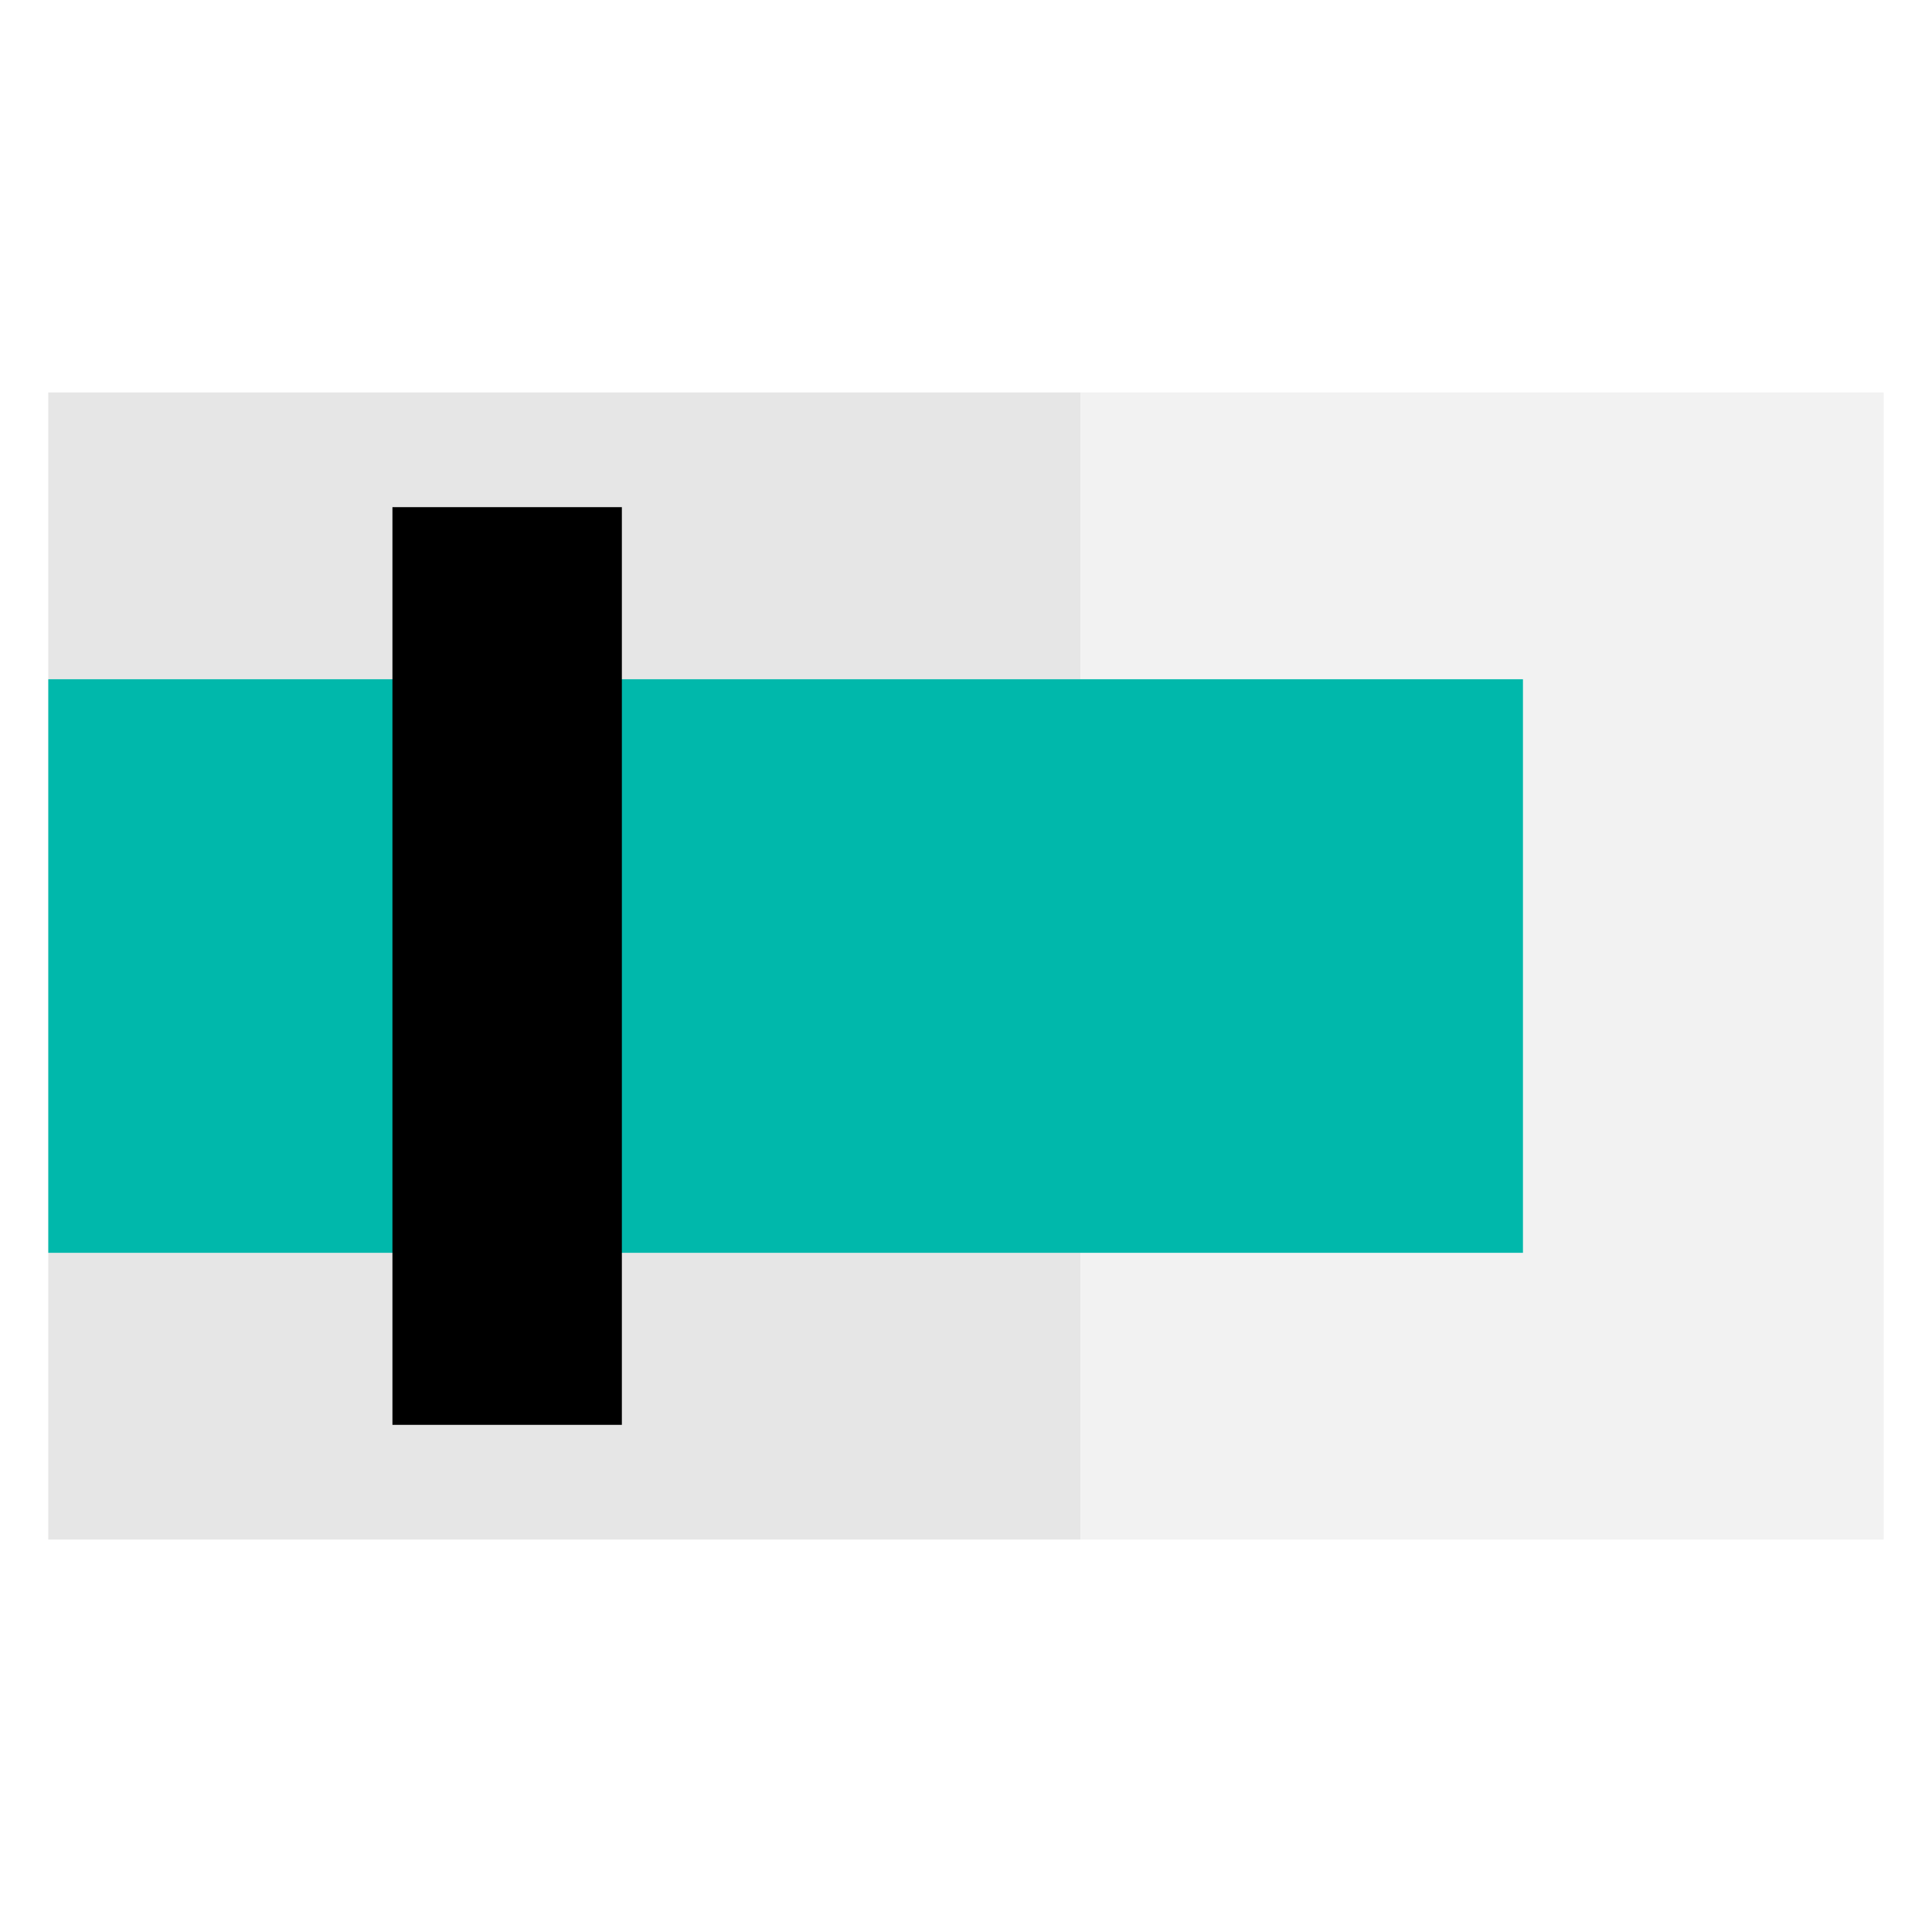
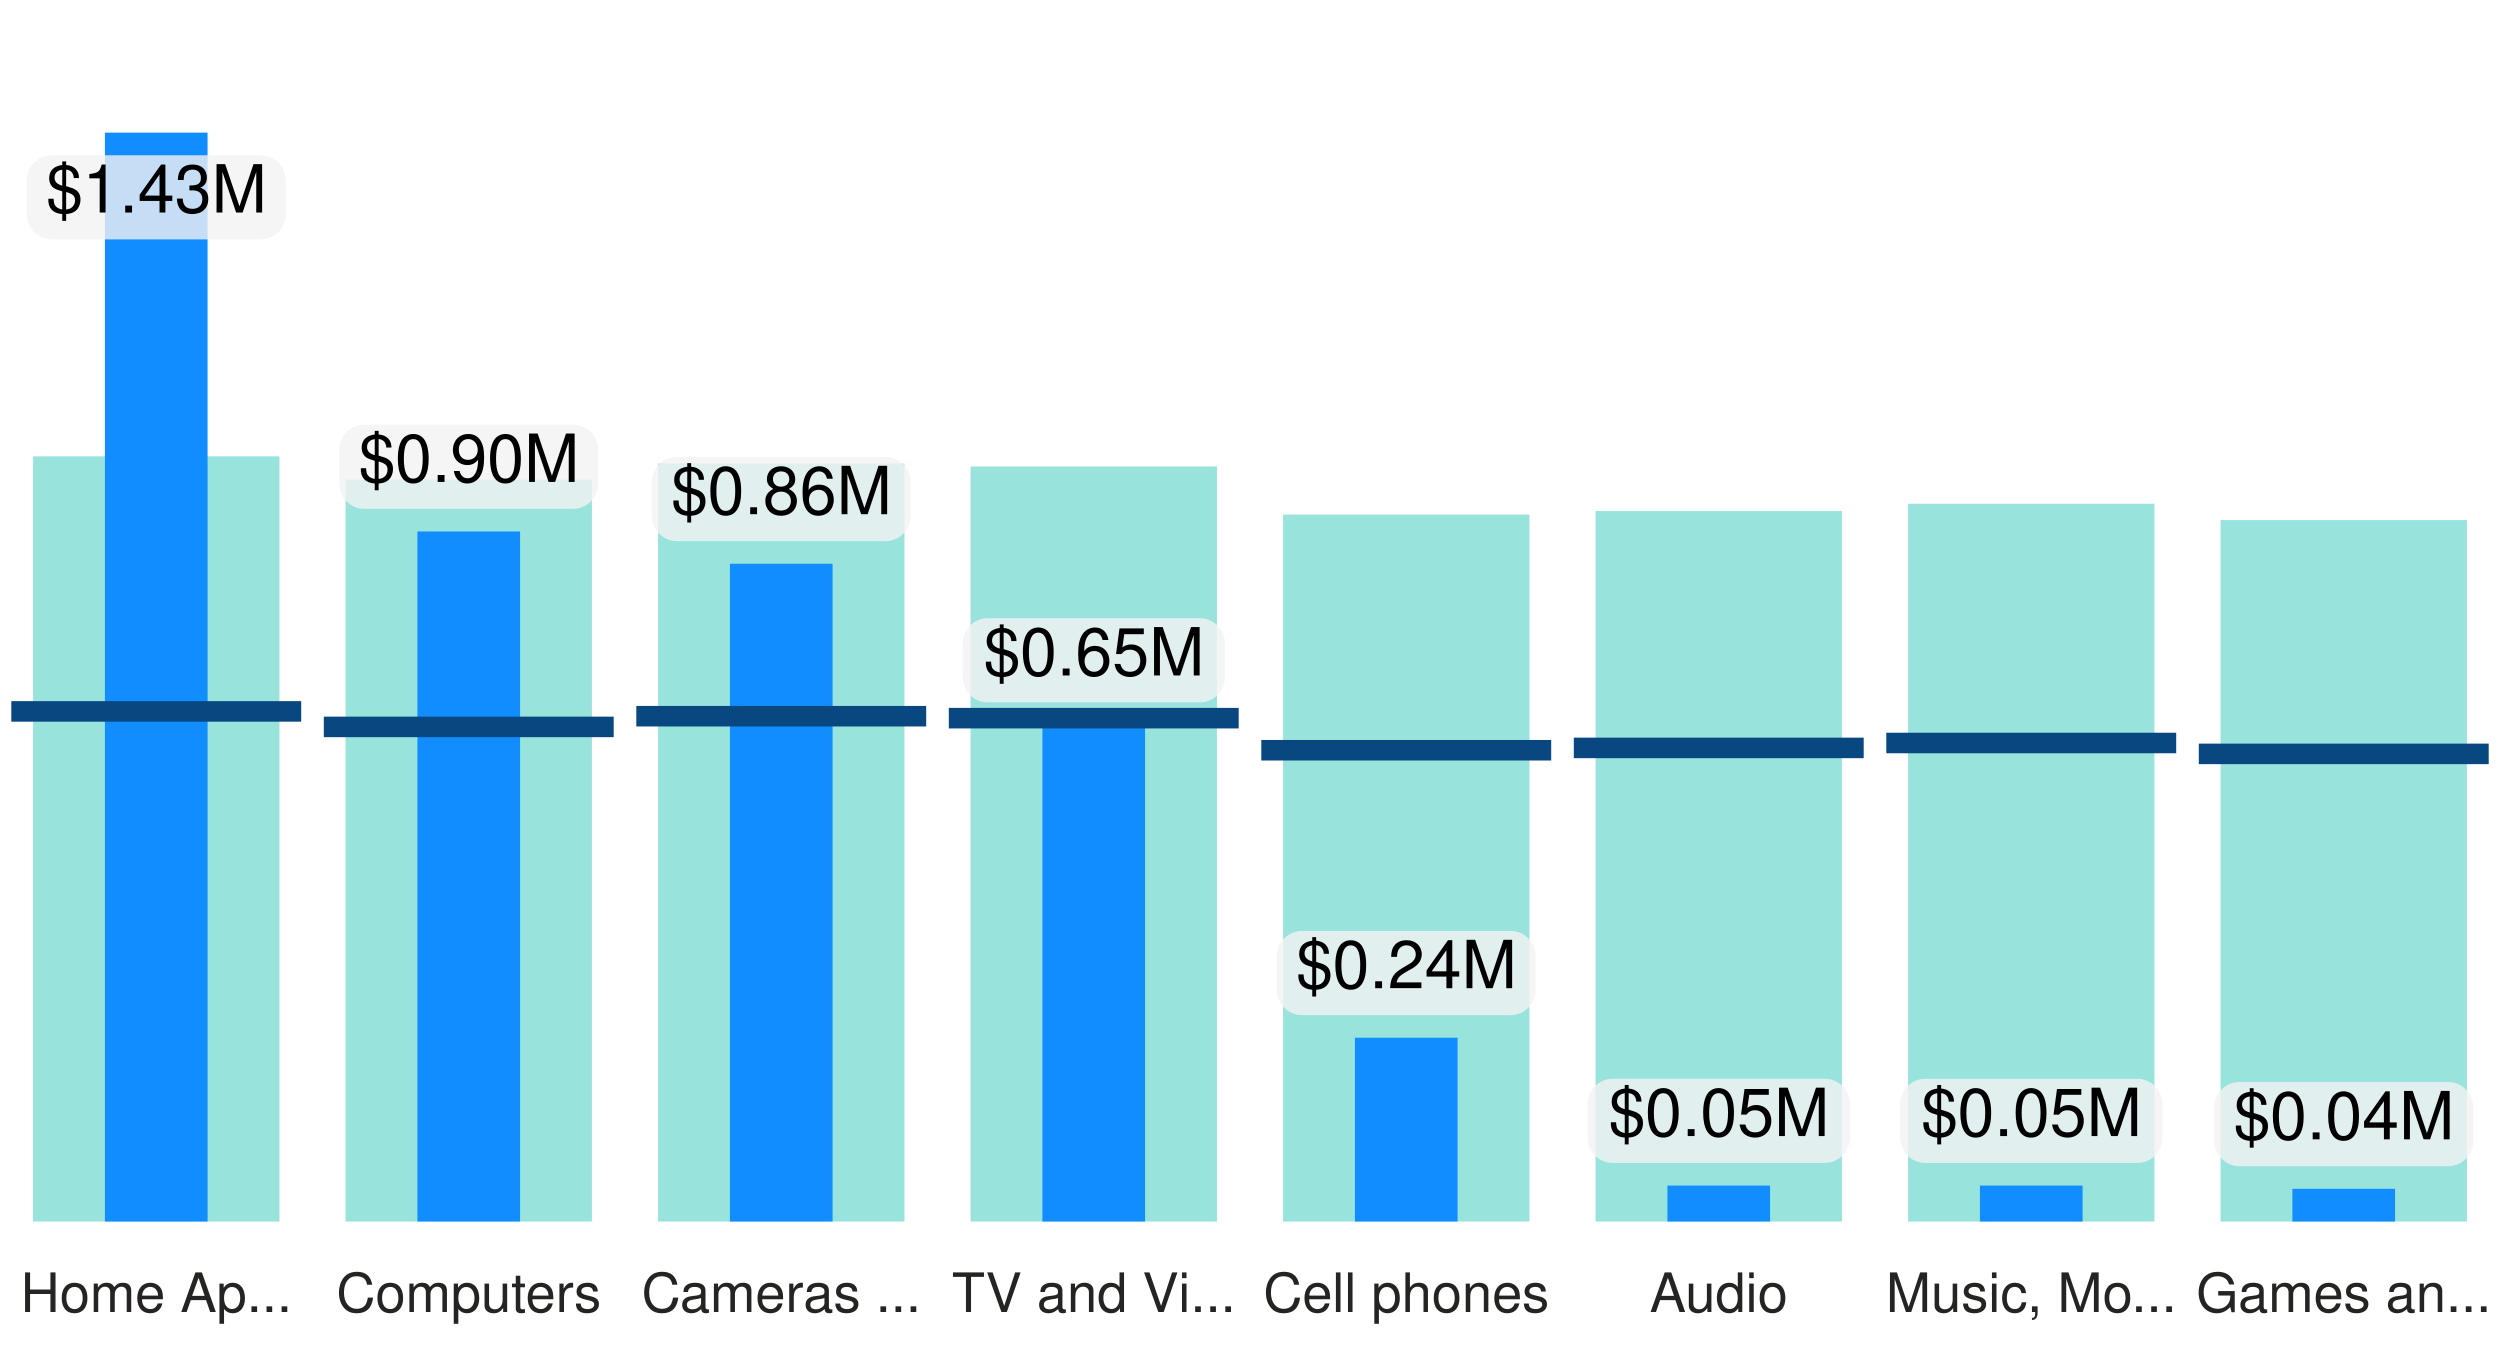
- <svg xmlns="http://www.w3.org/2000/svg" viewBox="0 0 400 400">
-   <defs>
-     <style>.cls-1{fill:#e6e6e6;}.cls-2{fill:#f2f2f2;}.cls-3{fill:#00b8ab;}</style>
-   </defs>
-   <g id="Layer_1" data-name="Layer 1">
-     <g id="_Group_" data-name="&lt;Group&gt;">
-       <g id="_Group_2" data-name="&lt;Group&gt;">
-         <rect class="cls-1" x="10" y="81.25" width="213.75" height="237.5" />
+ <svg width="552.848" height="300">
+   <g class="bullets" role="listbox">
+     <g class="bullet">
+       <g class="bar" role="option" selected="false" style="opacity: 1;">
+         <rect class="comparisonMeasure hl" x="7.311" y="100.915" width="54.485" height="169.212" tabindex="0" aria-label="Home Appliances; Comparison: Target2: $1,002,267.03; 1 of 8" style="fill: rgb(153, 227, 221); opacity: 1;" />
+         <rect class="measure hl value" x="23.202" y="29.328" width="22.702" height="240.799" rx="0" tabindex="0" aria-label="Home Appliances; Actual: $1,426,288.26; 1 of 8Targets: Target: $668,178.02000000002; 1 of 8" style="fill: rgb(17, 141, 255); opacity: 1;" />
+         <line class="marker hl" x1="2.5" x2="66.606" y1="157.319" y2="157.319" style="stroke: rgb(9, 71, 128); stroke-width: 4.54; opacity: 1;" />
      </g>
-       <g id="_Group_3" data-name="&lt;Group&gt;">
-         <rect class="cls-2" x="223.75" y="81.25" width="166.25" height="237.5" />
+       <g class="labelXAxis">
+         <text class="label hl-font" x="34.553" y="286.126" text-anchor="middle" fill="#252423" title="Home Appliances" role="text" aria-label="Home Appliances" style="font-family: &quot;Segoe UI&quot;, wf_segoe-ui_normal, helvetica, arial, sans-serif; font-size: 12px; dominant-baseline: middle; font-weight: normal;">Home Ap...</text>
      </g>
-       <g id="_Group_4" data-name="&lt;Group&gt;">
-         <path class="cls-3" d="M10,140.63V259.38H315.31V140.63Z" />
+     </g>
+     <g class="bullet">
+       <g class="bar" role="option" selected="false" style="opacity: 1;">
+         <rect class="comparisonMeasure hl" x="76.417" y="106.058" width="54.485" height="164.069" tabindex="0" aria-label="Computers; Comparison: Target2: $971,804.20499999996; 2 of 8" style="fill: rgb(153, 227, 221); opacity: 1;" />
+         <rect class="measure hl value" x="92.308" y="117.529" width="22.702" height="152.597" rx="0" tabindex="0" aria-label="Computers; Actual: $903,856.11; 2 of 8Targets: Target: $647,869.46999999997; 2 of 8" style="fill: rgb(17, 141, 255); opacity: 1;" />
+         <line class="marker hl" x1="71.606" x2="135.712" y1="160.747" y2="160.747" style="stroke: rgb(9, 71, 128); stroke-width: 4.54; opacity: 1;" />
      </g>
-       <g id="_Group_5" data-name="&lt;Group&gt;">
-         <rect x="81.25" y="105" width="47.5" height="190" />
+       <g class="labelXAxis">
+         <text class="label hl-font" x="103.659" y="286.126" text-anchor="middle" fill="#252423" title="Computers" role="text" aria-label="Computers" style="font-family: &quot;Segoe UI&quot;, wf_segoe-ui_normal, helvetica, arial, sans-serif; font-size: 12px; dominant-baseline: middle; font-weight: normal;">Computers</text>
+       </g>
+     </g>
+     <g class="bullet">
+       <g class="bar" role="option" selected="false" style="opacity: 1;">
+         <rect class="comparisonMeasure hl" x="145.523" y="102.508" width="54.485" height="167.619" tabindex="0" aria-label="Cameras and camcorders; Comparison: Target2: $992,831.76000000001; 3 of 8" style="fill: rgb(153, 227, 221); opacity: 1;" />
+         <rect class="measure hl value" x="161.414" y="124.664" width="22.702" height="145.462" rx="0" tabindex="0" aria-label="Cameras and camcorders; Actual: $861,595.54; 3 of 8Targets: Target: $661,887.83999999997; 3 of 8" style="fill: rgb(17, 141, 255); opacity: 1;" />
+         <line class="marker hl" x1="140.712" x2="204.818" y1="158.381" y2="158.381" style="stroke: rgb(9, 71, 128); stroke-width: 4.54; opacity: 1;" />
+       </g>
+       <g class="labelXAxis">
+         <text class="label hl-font" x="172.765" y="286.126" text-anchor="middle" fill="#252423" title="Cameras and camcorders" role="text" aria-label="Cameras and camcorders" style="font-family: &quot;Segoe UI&quot;, wf_segoe-ui_normal, helvetica, arial, sans-serif; font-size: 12px; dominant-baseline: middle; font-weight: normal;">Cameras ...</text>
+       </g>
+     </g>
+     <g class="bullet">
+       <g class="bar" role="option" selected="false" style="opacity: 1;">
+         <rect class="comparisonMeasure hl" x="214.629" y="103.158" width="54.485" height="166.968" tabindex="0" aria-label="TV and Video; Comparison: Target2: $988,977.16500000004; 4 of 8" style="fill: rgb(153, 227, 221); opacity: 1;" />
+         <rect class="measure hl value" x="230.52" y="160.32" width="22.702" height="109.807" rx="0" tabindex="0" aria-label="TV and Video; Actual: $650,402.19; 4 of 8Targets: Target: $659,318.10999999999; 4 of 8" style="fill: rgb(17, 141, 255); opacity: 1;" />
+         <line class="marker hl" x1="209.818" x2="273.924" y1="158.814" y2="158.814" style="stroke: rgb(9, 71, 128); stroke-width: 4.54; opacity: 1;" />
+       </g>
+       <g class="labelXAxis">
+         <text class="label hl-font" x="241.871" y="286.126" text-anchor="middle" fill="#252423" title="TV and Video" role="text" aria-label="TV and Video" style="font-family: &quot;Segoe UI&quot;, wf_segoe-ui_normal, helvetica, arial, sans-serif; font-size: 12px; dominant-baseline: middle; font-weight: normal;">TV and Vi...</text>
+       </g>
+     </g>
+     <g class="bullet">
+       <g class="bar" role="option" selected="false" style="opacity: 1;">
+         <rect class="comparisonMeasure hl" x="283.735" y="113.797" width="54.485" height="156.329" tabindex="0" aria-label="Cell phones; Comparison: Target2: $925,961.26500000001; 5 of 8" style="fill: rgb(153, 227, 221); opacity: 1;" />
+         <rect class="measure hl value" x="299.626" y="229.483" width="22.702" height="40.644" rx="0" tabindex="0" aria-label="Cell phones; Actual: $240,738.09; 5 of 8Targets: Target: $617,307.51000000001; 5 of 8" style="fill: rgb(17, 141, 255); opacity: 1;" />
+         <line class="marker hl" x1="278.924" x2="343.03" y1="165.907" y2="165.907" style="stroke: rgb(9, 71, 128); stroke-width: 4.54; opacity: 1;" />
+       </g>
+       <g class="labelXAxis">
+         <text class="label hl-font" x="310.977" y="286.126" text-anchor="middle" fill="#252423" title="Cell phones" role="text" aria-label="Cell phones" style="font-family: &quot;Segoe UI&quot;, wf_segoe-ui_normal, helvetica, arial, sans-serif; font-size: 12px; dominant-baseline: middle; font-weight: normal;">Cell phones</text>
+       </g>
+     </g>
+     <g class="bullet">
+       <g class="bar" role="option" selected="false" style="opacity: 1;">
+         <rect class="comparisonMeasure hl" x="352.84" y="113.023" width="54.485" height="157.104" tabindex="0" aria-label="Audio; Comparison: Target2: $930,548.89500000002; 6 of 8" style="fill: rgb(153, 227, 221); opacity: 1;" />
+         <rect class="measure hl value" x="368.732" y="262.172" width="22.702" height="7.955" rx="0" tabindex="0" aria-label="Audio; Actual: $47,116.66; 6 of 8Targets: Target: $620,365.93000000005; 6 of 8" style="fill: rgb(17, 141, 255); opacity: 1;" />
+         <line class="marker hl" x1="348.03" x2="412.136" y1="165.391" y2="165.391" style="stroke: rgb(9, 71, 128); stroke-width: 4.54; opacity: 1;" />
+       </g>
+       <g class="labelXAxis">
+         <text class="label hl-font" x="380.083" y="286.126" text-anchor="middle" fill="#252423" title="Audio" role="text" aria-label="Audio" style="font-family: &quot;Segoe UI&quot;, wf_segoe-ui_normal, helvetica, arial, sans-serif; font-size: 12px; dominant-baseline: middle; font-weight: normal;">Audio</text>
+       </g>
+     </g>
+     <g class="bullet">
+       <g class="bar" role="option" selected="false" style="opacity: 1;">
+         <rect class="comparisonMeasure hl" x="421.946" y="111.394" width="54.485" height="158.732" tabindex="0" aria-label="Music, Movies and Audio Books; Comparison: Target2: $940,194.66000000003; 7 of 8" style="fill: rgb(153, 227, 221); opacity: 1;" />
+         <rect class="measure hl value" x="437.838" y="262.177" width="22.702" height="7.95" rx="0" tabindex="0" aria-label="Music, Movies and Audio Books; Actual: $47,088.48; 7 of 8Targets: Target: $626,796.43999999994; 7 of 8" style="fill: rgb(17, 141, 255); opacity: 1;" />
+         <line class="marker hl" x1="417.136" x2="481.242" y1="164.305" y2="164.305" style="stroke: rgb(9, 71, 128); stroke-width: 4.54; opacity: 1;" />
+       </g>
+       <g class="labelXAxis">
+         <text class="label hl-font" x="449.189" y="286.126" text-anchor="middle" fill="#252423" title="Music, Movies and Audio Books" role="text" aria-label="Music, Movies and Audio Books" style="font-family: &quot;Segoe UI&quot;, wf_segoe-ui_normal, helvetica, arial, sans-serif; font-size: 12px; dominant-baseline: middle; font-weight: normal;">Music, Mo...</text>
+       </g>
+     </g>
+     <g class="bullet">
+       <g class="bar" role="option" selected="false" style="opacity: 1;">
+         <rect class="comparisonMeasure hl" x="491.052" y="115.008" width="54.485" height="155.118" tabindex="0" aria-label="Games and Toys; Comparison: Target2: $918,789.15000000002; 8 of 8" style="fill: rgb(153, 227, 221); opacity: 1;" />
+         <rect class="measure hl value" x="506.944" y="262.895" width="22.702" height="7.231" rx="0" tabindex="0" aria-label="Games and Toys; Actual: $42,832.57; 8 of 8Targets: Target: $612,526.09999999998; 8 of 8" style="fill: rgb(17, 141, 255); opacity: 1;" />
+         <line class="marker hl" x1="486.242" x2="550.348" y1="166.714" y2="166.714" style="stroke: rgb(9, 71, 128); stroke-width: 4.54; opacity: 1;" />
+       </g>
+       <g class="labelXAxis">
+         <text class="label hl-font" x="518.295" y="286.126" text-anchor="middle" fill="#252423" title="Games and Toys" role="text" aria-label="Games and Toys" style="font-family: &quot;Segoe UI&quot;, wf_segoe-ui_normal, helvetica, arial, sans-serif; font-size: 12px; dominant-baseline: middle; font-weight: normal;">Games an...</text>
+       </g>
+     </g>
+     <g class="target-labels" />
+     <g class="data-labels">
+       <g class="label" style="pointer-events: none;">
+         <rect class="hl" x="5.916" y="34.328" rx="5.585" width="57.274" height="18.616" fill="#f2f2f2" fill-opacity="0.8" style="opacity: 1;" />
+         <text class="hl" x="34.553" y="39.635" text-anchor="middle" fill="#000000" dominant-baseline="mathematical" title="$1.43M" role="text" aria-label="$1.43M" style="font-family: wf_standard-font, helvetica, arial, sans-serif; opacity: 1;">
+           <tspan dy="4" dominant-baseline="mathematical" x="34.553" style="font-size: 14.667px; opacity: 1;">$1.43M</tspan>
+         </text>
+       </g>
+       <g class="label" style="pointer-events: none;">
+         <rect class="hl" x="75.022" y="93.914" rx="5.585" width="57.274" height="18.616" fill="#f2f2f2" fill-opacity="0.8" style="opacity: 1;" />
+         <text class="hl" x="103.659" y="99.221" text-anchor="middle" fill="#000000" dominant-baseline="mathematical" title="$0.90M" role="text" aria-label="$0.90M" style="font-family: wf_standard-font, helvetica, arial, sans-serif; opacity: 1;">
+           <tspan dy="4" dominant-baseline="mathematical" x="103.659" style="font-size: 14.667px; opacity: 1;">$0.90M</tspan>
+         </text>
+       </g>
+       <g class="label" style="pointer-events: none;">
+         <rect class="hl" x="144.128" y="101.048" rx="5.585" width="57.274" height="18.616" fill="#f2f2f2" fill-opacity="0.8" style="opacity: 1;" />
+         <text class="hl" x="172.765" y="106.356" text-anchor="middle" fill="#000000" dominant-baseline="mathematical" title="$0.86M" role="text" aria-label="$0.86M" style="font-family: wf_standard-font, helvetica, arial, sans-serif; opacity: 1;">
+           <tspan dy="4" dominant-baseline="mathematical" x="172.765" style="font-size: 14.667px; opacity: 1;">$0.86M</tspan>
+         </text>
+       </g>
+       <g class="label" style="pointer-events: none;">
+         <rect class="hl" x="212.862" y="136.704" rx="5.585" width="58.019" height="18.616" fill="#f2f2f2" fill-opacity="0.8" style="opacity: 1;" />
+         <text class="hl" x="241.871" y="142.012" text-anchor="middle" fill="#000000" dominant-baseline="mathematical" title="$0.65M" role="text" aria-label="$0.65M" style="font-family: wf_standard-font, helvetica, arial, sans-serif; opacity: 1;">
+           <tspan dy="4" dominant-baseline="mathematical" x="241.871" style="font-size: 14.667px; opacity: 1;">$0.65M</tspan>
+         </text>
+       </g>
+       <g class="label" style="pointer-events: none;">
+         <rect class="hl" x="282.34" y="205.867" rx="5.585" width="57.274" height="18.616" fill="#f2f2f2" fill-opacity="0.8" style="opacity: 1;" />
+         <text class="hl" x="310.977" y="211.175" text-anchor="middle" fill="#000000" dominant-baseline="mathematical" title="$0.24M" role="text" aria-label="$0.24M" style="font-family: wf_standard-font, helvetica, arial, sans-serif; opacity: 1;">
+           <tspan dy="4" dominant-baseline="mathematical" x="310.977" style="font-size: 14.667px; opacity: 1;">$0.24M</tspan>
+         </text>
+       </g>
+       <g class="label" style="pointer-events: none;">
+         <rect class="hl" x="351.074" y="238.556" rx="5.585" width="58.019" height="18.616" fill="#f2f2f2" fill-opacity="0.8" style="opacity: 1;" />
+         <text class="hl" x="380.083" y="243.864" text-anchor="middle" fill="#000000" dominant-baseline="mathematical" title="$0.05M" role="text" aria-label="$0.05M" style="font-family: wf_standard-font, helvetica, arial, sans-serif; opacity: 1;">
+           <tspan dy="4" dominant-baseline="mathematical" x="380.083" style="font-size: 14.667px; opacity: 1;">$0.05M</tspan>
+         </text>
+       </g>
+       <g class="label" style="pointer-events: none;">
+         <rect class="hl" x="420.18" y="238.561" rx="5.585" width="58.019" height="18.616" fill="#f2f2f2" fill-opacity="0.8" style="opacity: 1;" />
+         <text class="hl" x="449.189" y="243.869" text-anchor="middle" fill="#000000" dominant-baseline="mathematical" title="$0.05M" role="text" aria-label="$0.05M" style="font-family: wf_standard-font, helvetica, arial, sans-serif; opacity: 1;">
+           <tspan dy="4" dominant-baseline="mathematical" x="449.189" style="font-size: 14.667px; opacity: 1;">$0.05M</tspan>
+         </text>
+       </g>
+       <g class="label" style="pointer-events: none;">
+         <rect class="hl" x="489.658" y="239.279" rx="5.585" width="57.274" height="18.616" fill="#f2f2f2" fill-opacity="0.8" style="opacity: 1;" />
+         <text class="hl" x="518.295" y="244.587" text-anchor="middle" fill="#000000" dominant-baseline="mathematical" title="$0.04M" role="text" aria-label="$0.04M" style="font-family: wf_standard-font, helvetica, arial, sans-serif; opacity: 1;">
+           <tspan dy="4" dominant-baseline="mathematical" x="518.295" style="font-size: 14.667px; opacity: 1;">$0.04M</tspan>
+         </text>
      </g>
    </g>
  </g>
</svg>
